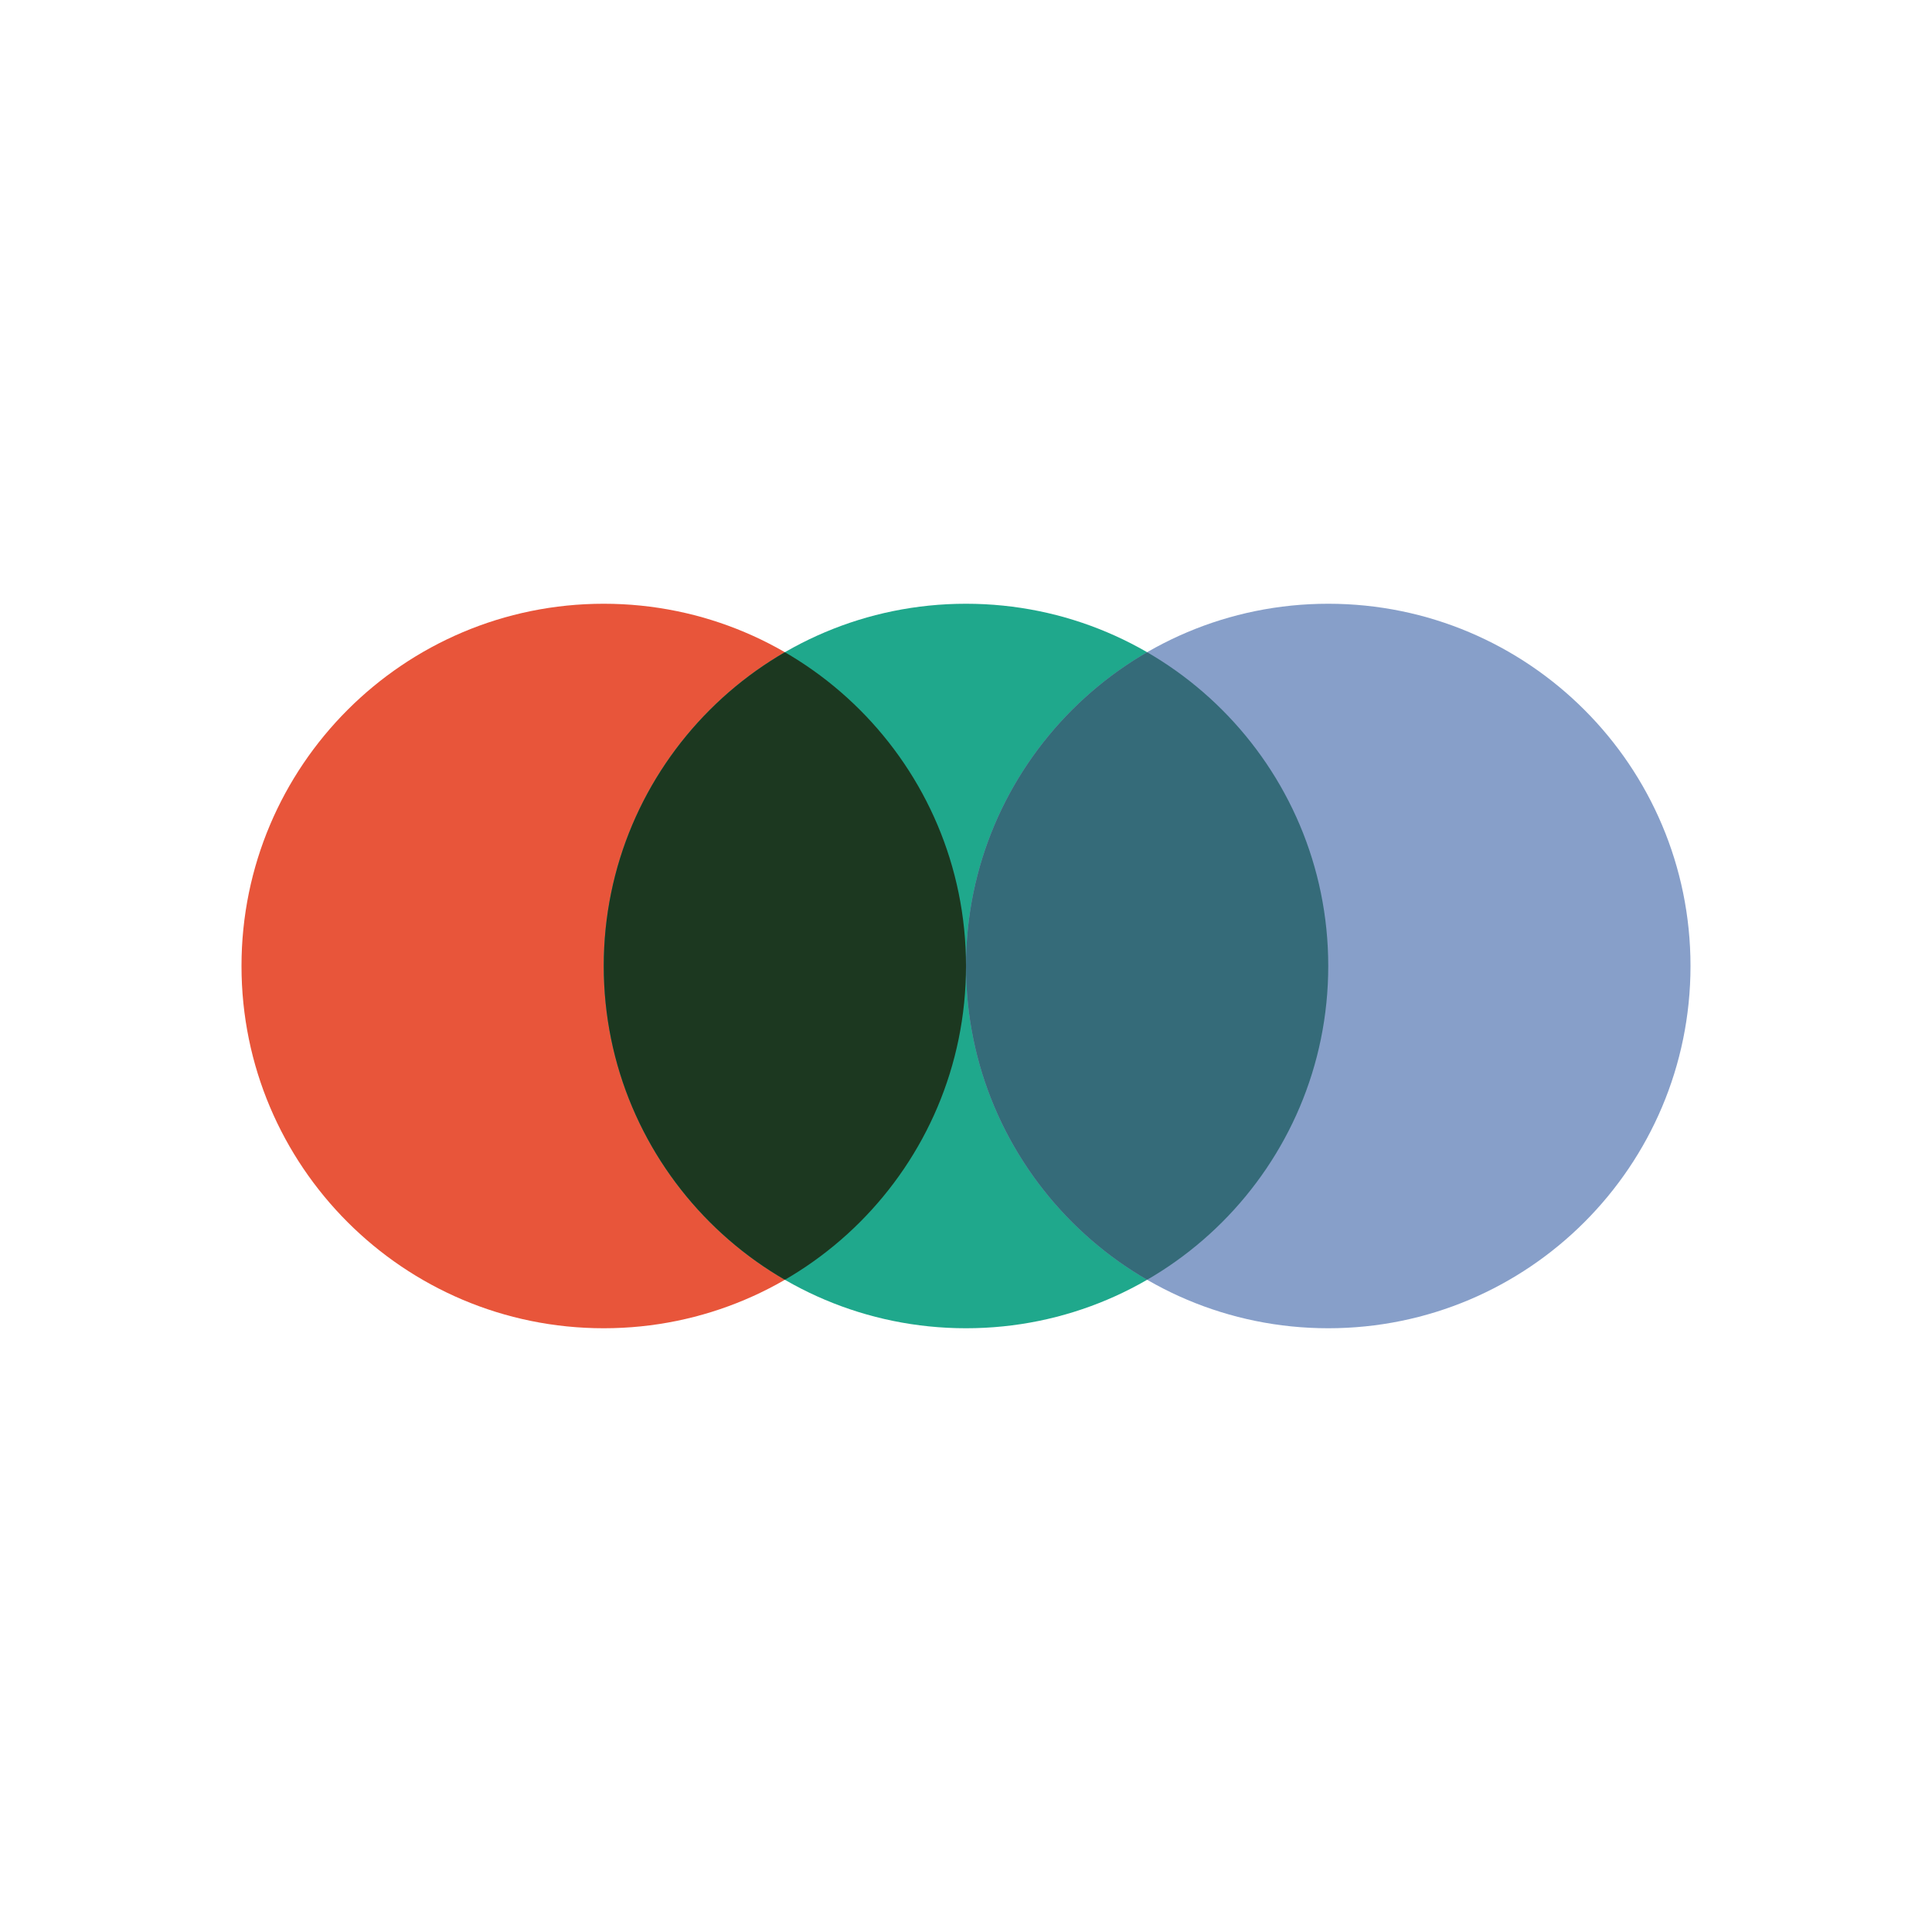
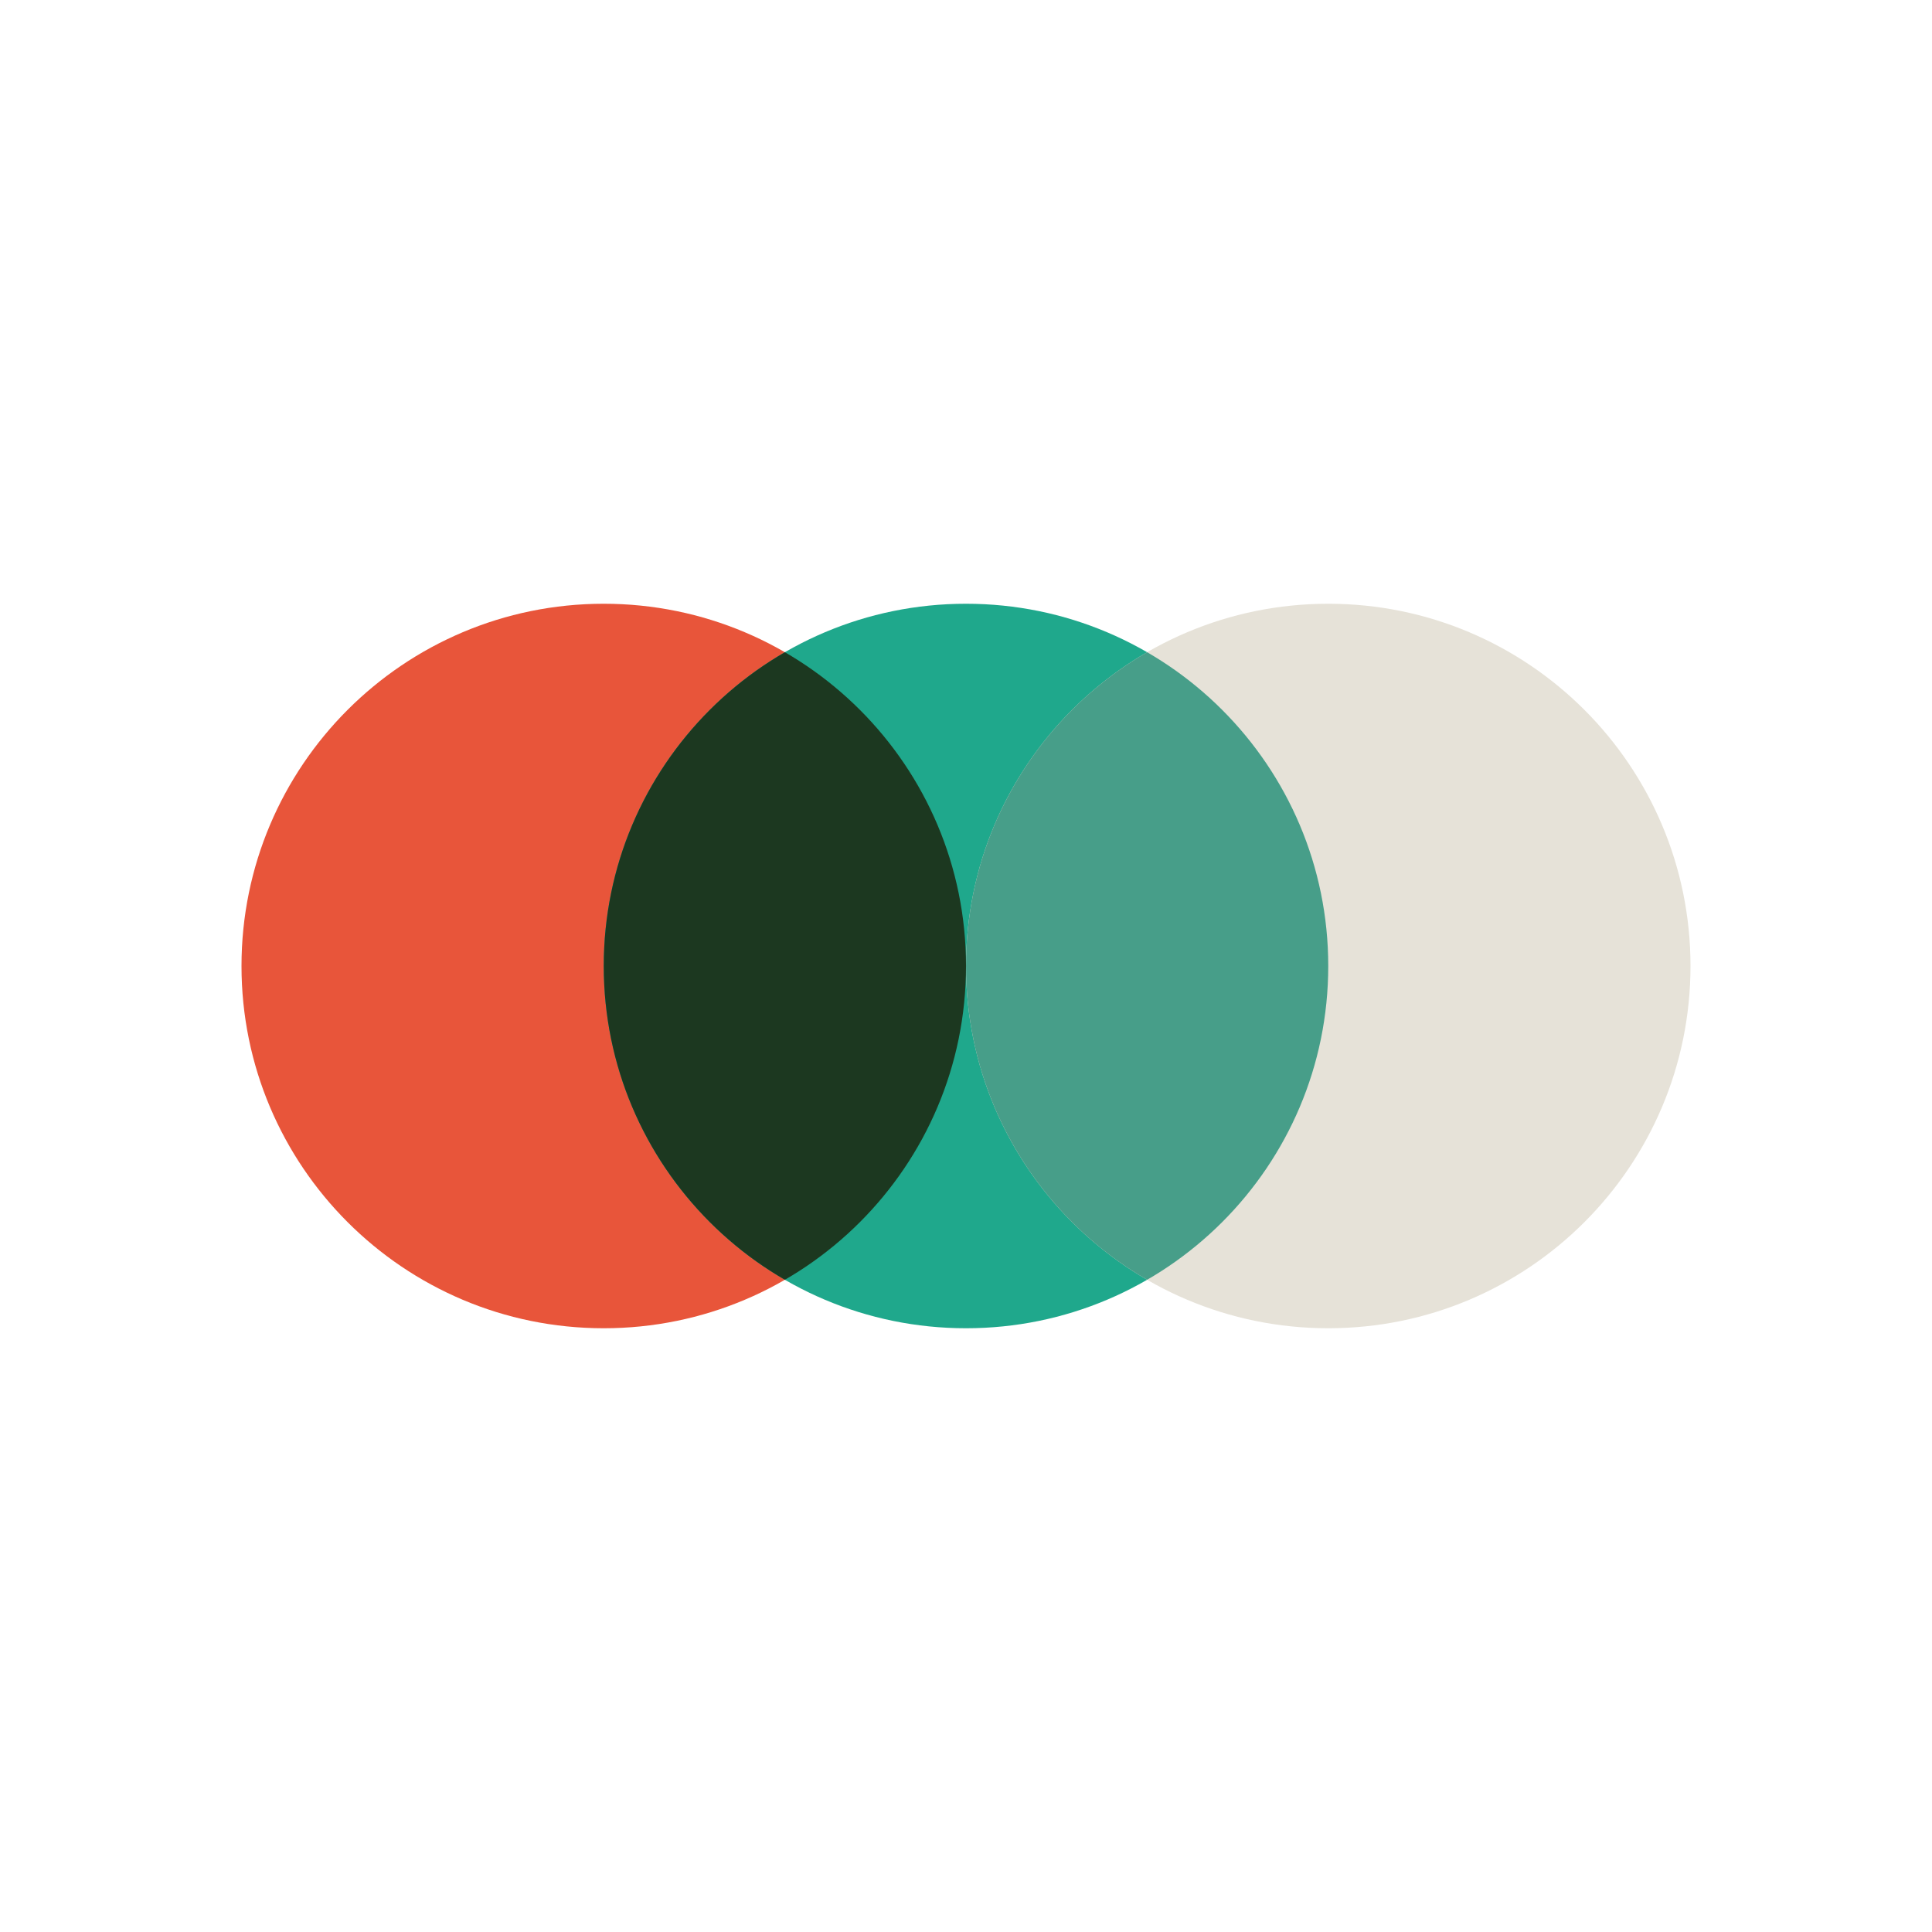
<svg xmlns="http://www.w3.org/2000/svg" width="512" height="512" viewBox="0 0 512 512" role="img">
  <defs>
    <clipPath id="icon-red">
      <circle cx="150" cy="115" r="40" />
    </clipPath>
    <clipPath id="icon-teal">
      <circle cx="190" cy="115" r="40" />
    </clipPath>
  </defs>
  <g transform="translate(-200 -20) scale(2.4)">
    <circle cx="150" cy="115" r="40" fill="#E8553A" />
    <circle cx="190" cy="115" r="40" fill="#1FA88C" />
-     <circle cx="230" cy="115" r="40" fill="#879FC9" />
+     <circle cx="230" cy="115" r="40" fill="#E6E2D8" />
    <circle cx="190" cy="115" r="40" fill="#1C3820" clip-path="url(#icon-red)" />
-     <circle cx="230" cy="115" r="40" fill="#356B79" clip-path="url(#icon-teal)" />
+     <circle cx="230" cy="115" r="40" fill="#479E89" clip-path="url(#icon-teal)" />
  </g>
</svg>
